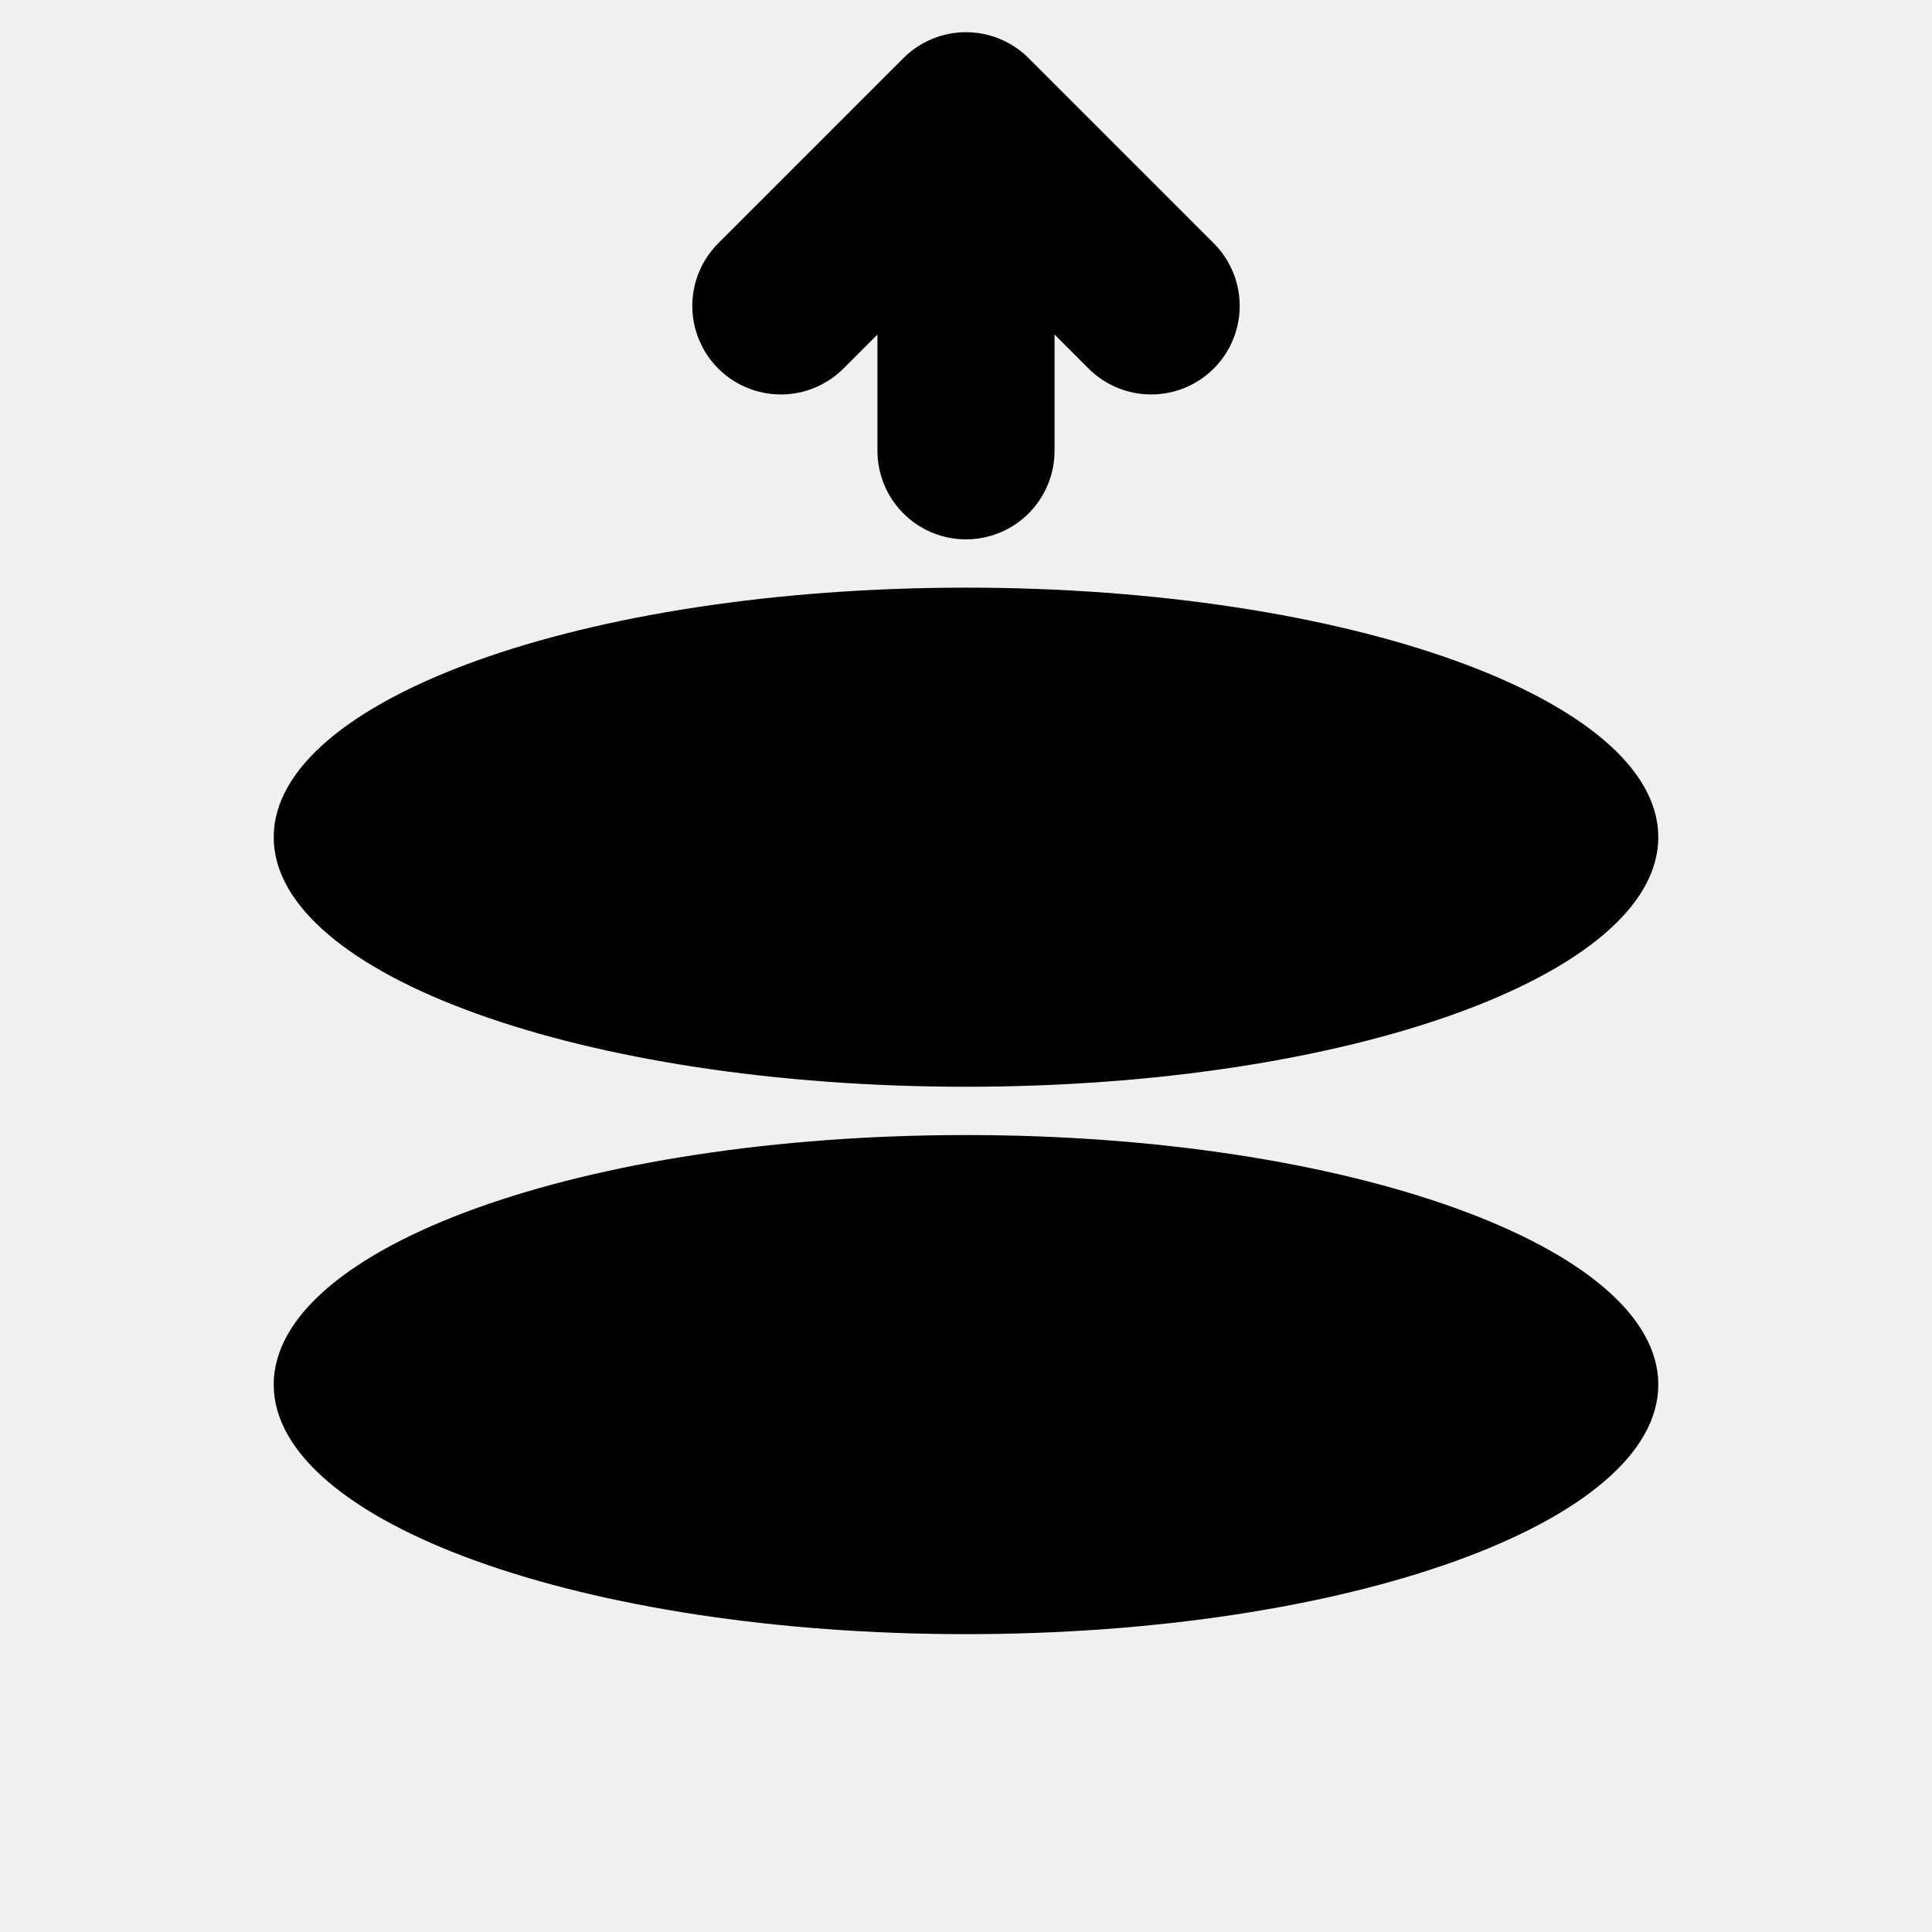
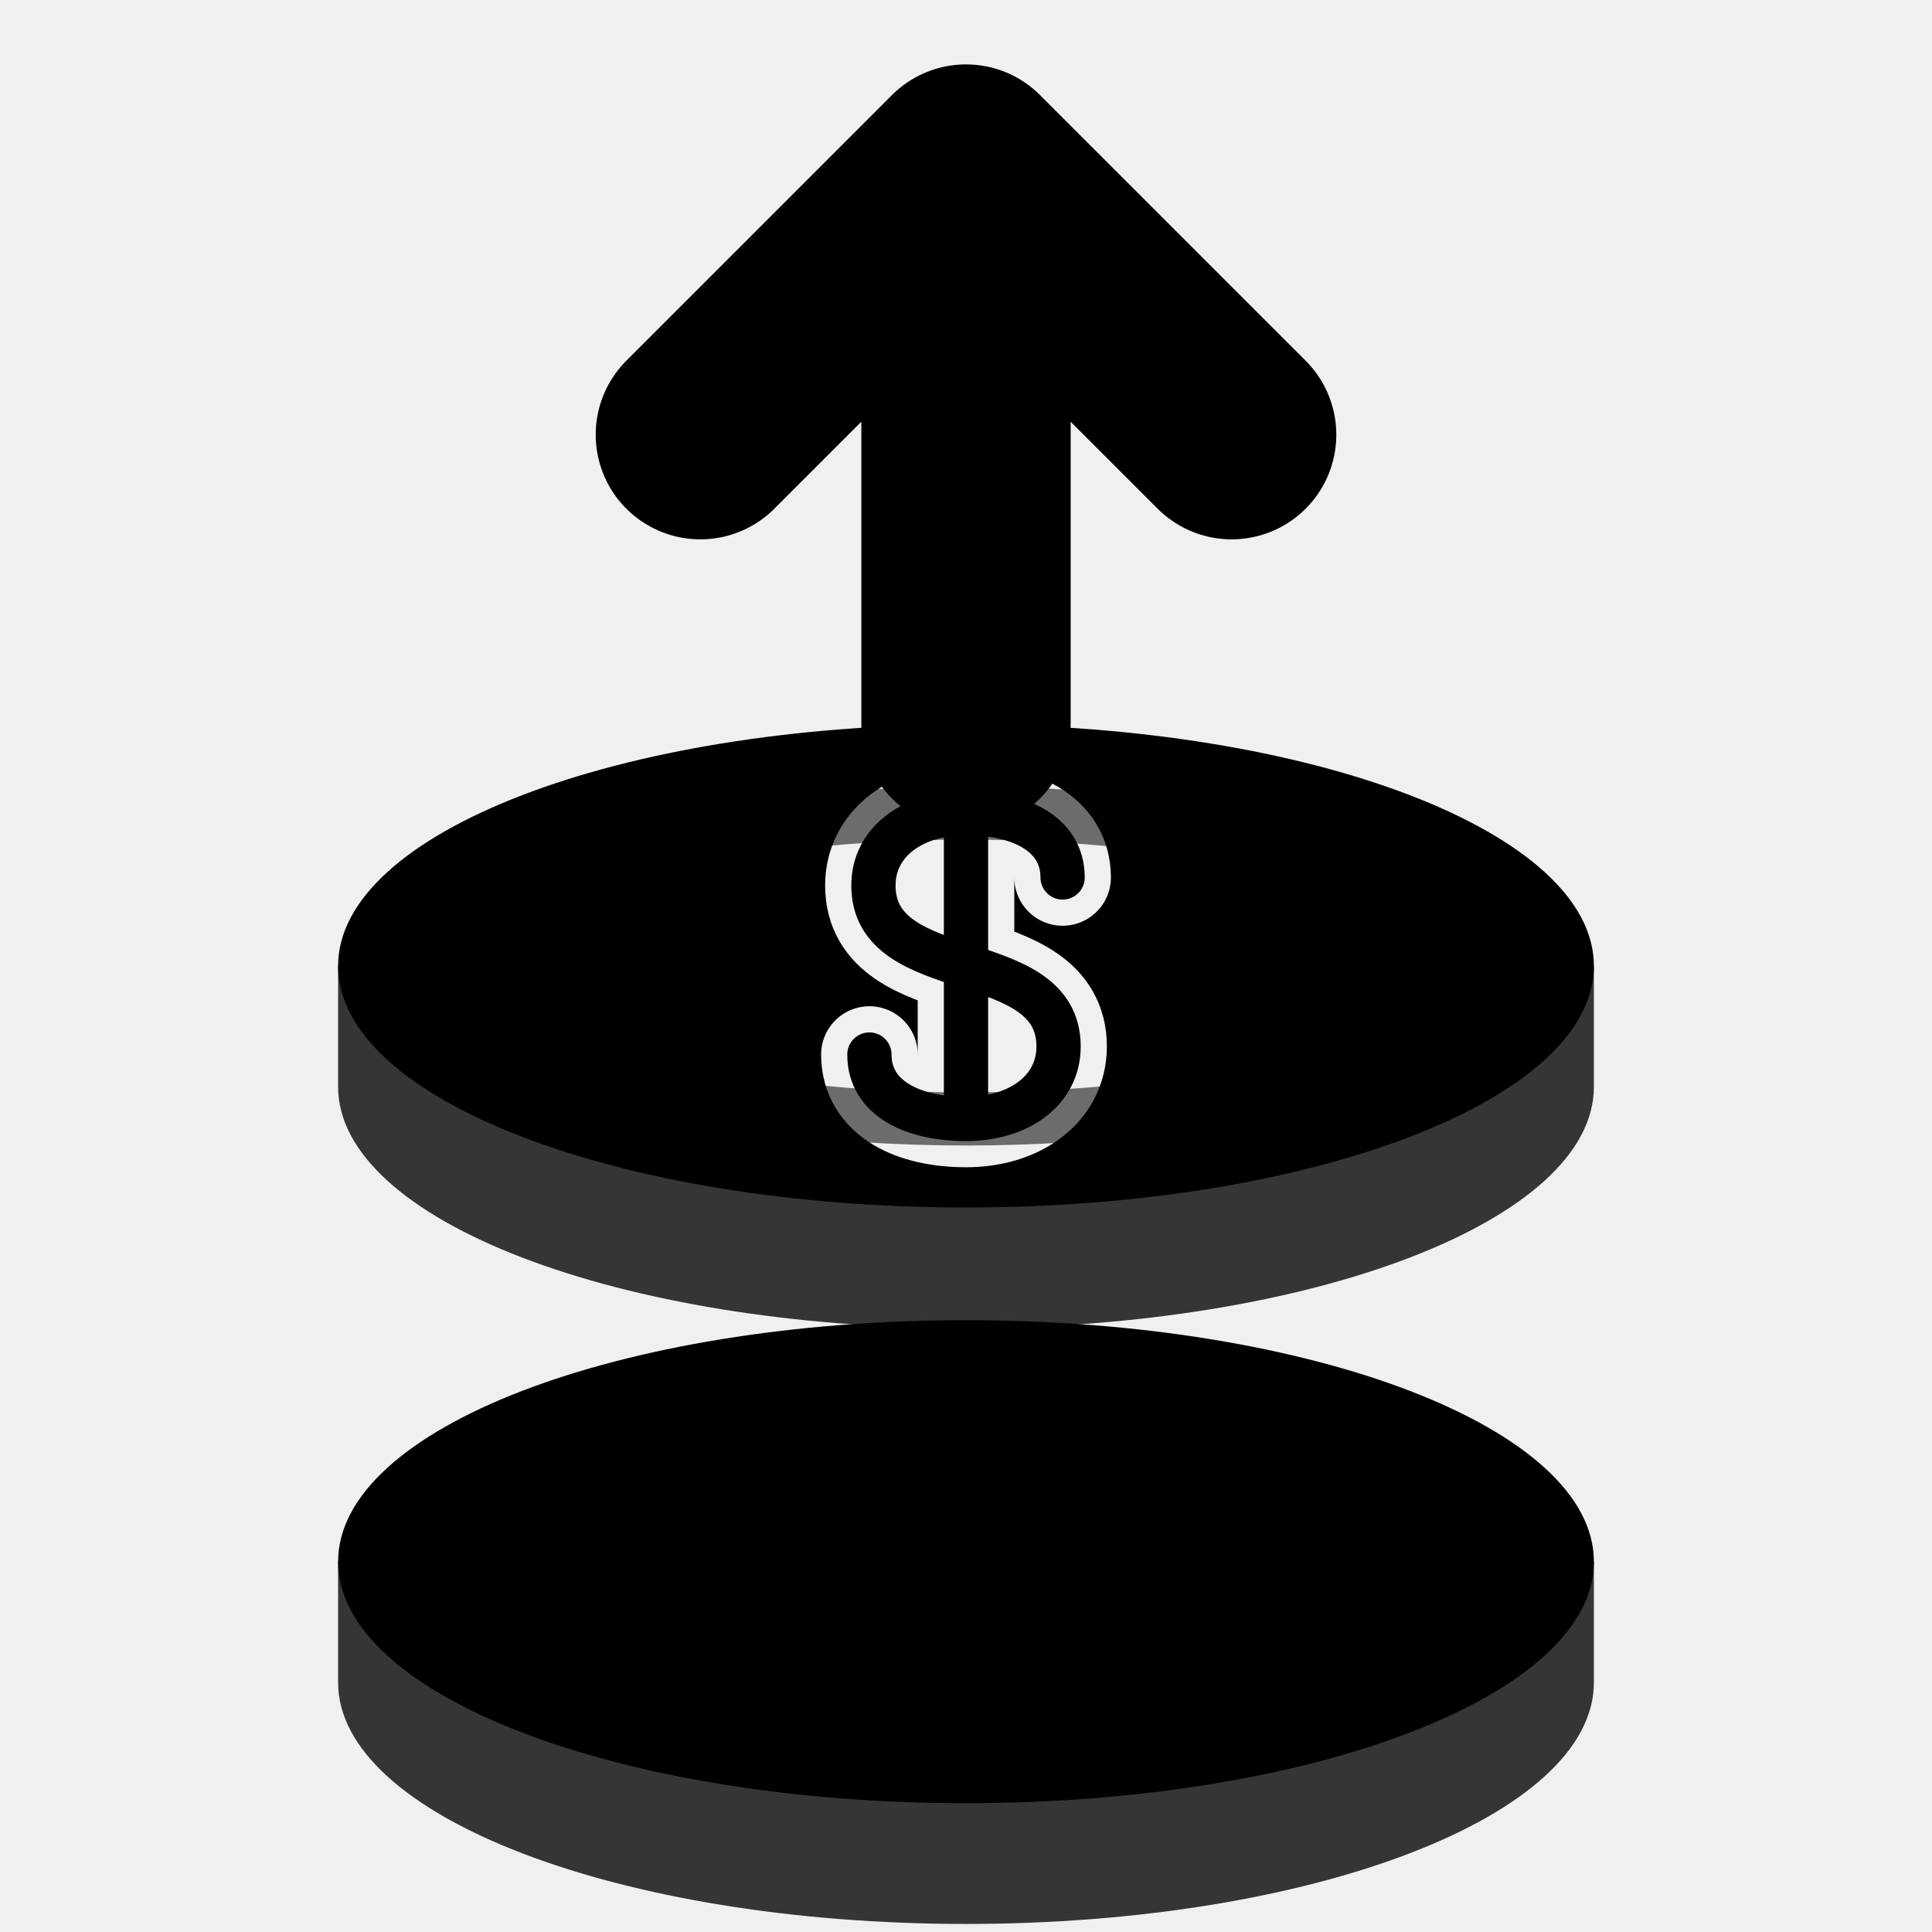
<svg xmlns="http://www.w3.org/2000/svg" viewBox="0 0 24 24" width="24" height="24">
-   <path d="M12 5.6 V1.6 M9.7 3.8 L12 1.5 L14.3 3.8" fill="none" stroke="currentColor" stroke-width="2.2" stroke-linecap="round" stroke-linejoin="round" />
-   <ellipse cx="12" cy="10.4" rx="8.6" ry="3.1" fill="currentColor" />
-   <ellipse cx="12" cy="17.2" rx="8.6" ry="3.1" fill="currentColor" />
+   <defs>
+     <mask id="logoDollarMark" maskUnits="userSpaceOnUse" x="0" y="0" width="24" height="24">
+       <rect width="24" height="24" fill="white" />
+       <path d="M12 10.2 V13.8 M13.2 10.9 C13.2 10.35 12.65 10.1 12 10.1 C11.35 10.1 10.85 10.45 10.85 11 C10.85 12.25 13.15 11.75 13.15 13 C13.15 13.55 12.65 13.9 12 13.9 C11.35 13.9 10.8 13.65 10.8 13.1" fill="none" stroke="black" stroke-width="1.2" stroke-linecap="round" stroke-linejoin="round" />
+     </mask>
+   </defs>
+   <path d="M12 9 V2.4 M8.7 5.4 L12 2.1 L15.3 5.4" fill="none" stroke="currentColor" stroke-width="2.6" stroke-linecap="round" stroke-linejoin="round" />
+   <g mask="url(#logoDollarMark)">
+     <path d="M4.2 12 v1.5 a7.8 3 0 0 0 15.6 0 v-1.5 Z" fill="currentColor" opacity=".78" />
+     <ellipse cx="12" cy="12" rx="7.8" ry="3" fill="currentColor" />
+   </g>
+   <ellipse cx="12" cy="12" rx="6.1" ry="1.9" fill="none" stroke="currentColor" stroke-opacity=".55" stroke-width=".66" />
+   <path d="M12 10.2 V13.8 M13.2 10.9 C13.2 10.35 12.65 10.1 12 10.1 C11.35 10.1 10.85 10.45 10.85 11 C10.85 12.25 13.15 11.75 13.15 13 C13.15 13.55 12.65 13.9 12 13.9 C11.35 13.9 10.8 13.65 10.8 13.1" fill="none" stroke="currentColor" stroke-width=".55" stroke-linecap="round" stroke-linejoin="round" />
+   <path d="M4.2 19.4 v1.5 a7.8 3 0 0 0 15.6 0 v-1.5 Z" fill="currentColor" opacity=".78" />
+   <ellipse cx="12" cy="19.4" rx="7.8" ry="3" fill="currentColor" />
+   <ellipse cx="12" cy="19.4" rx="6.1" ry="1.9" fill="none" stroke="currentColor" stroke-opacity=".55" stroke-width=".66" />
</svg>
